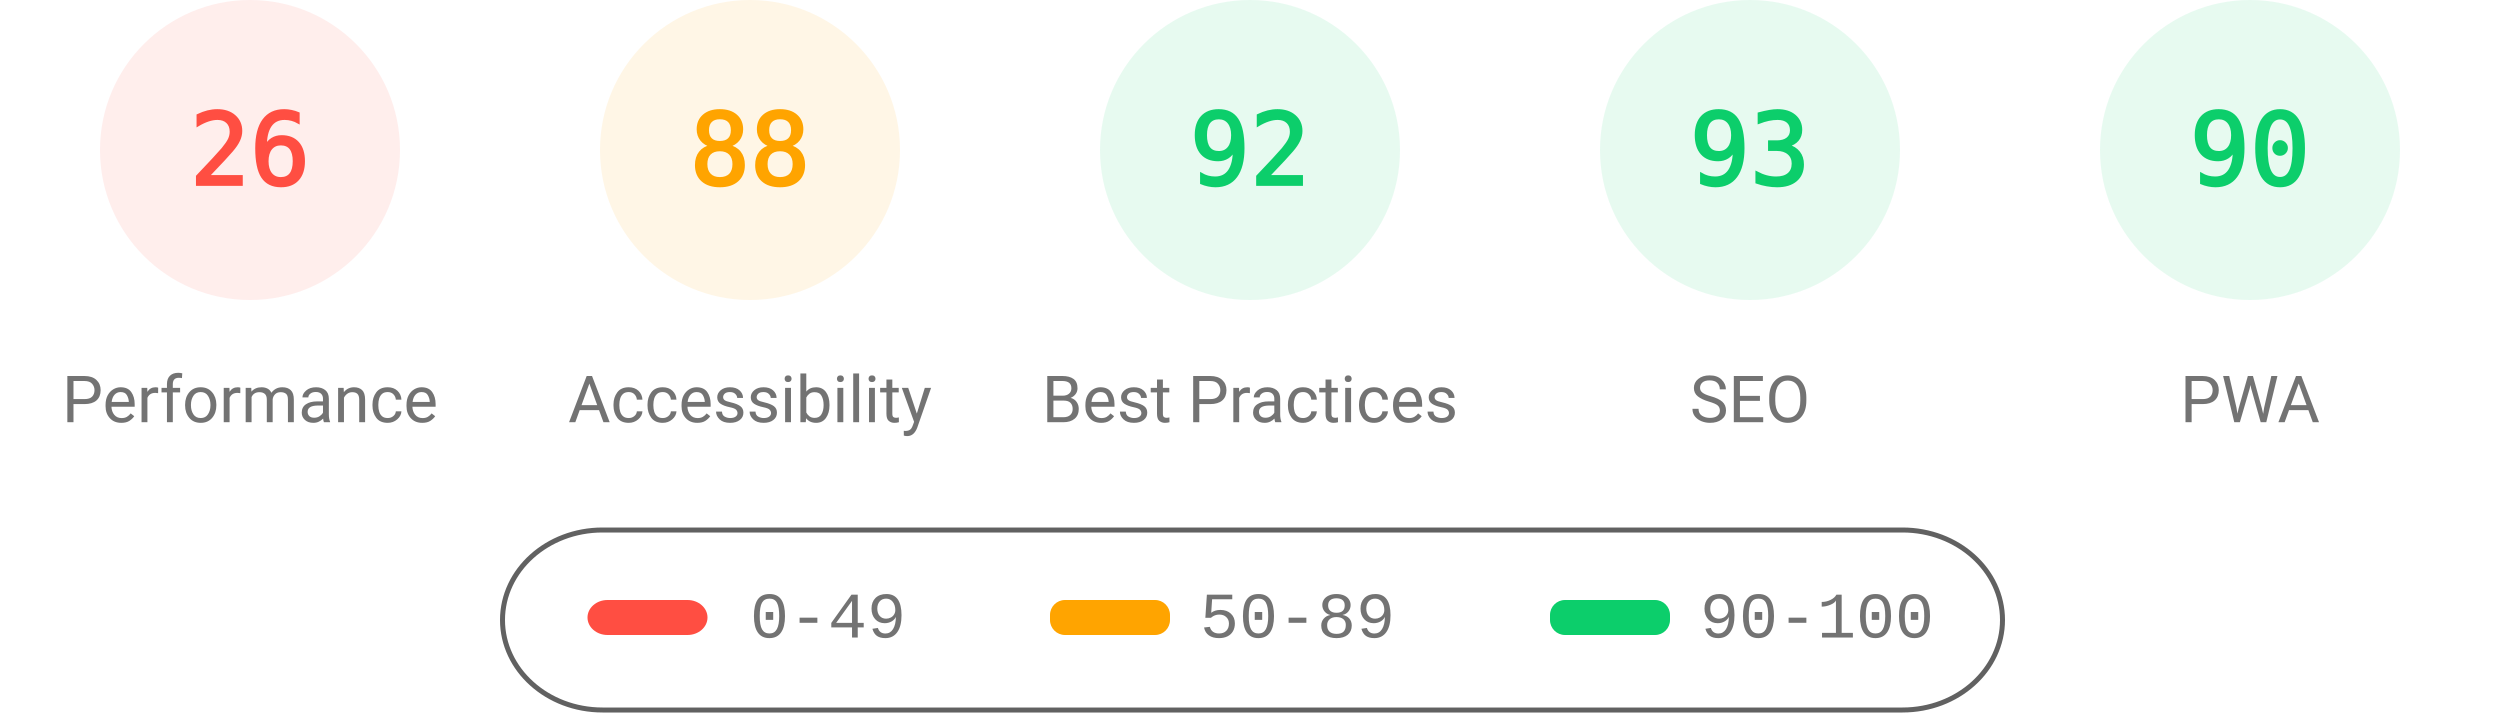
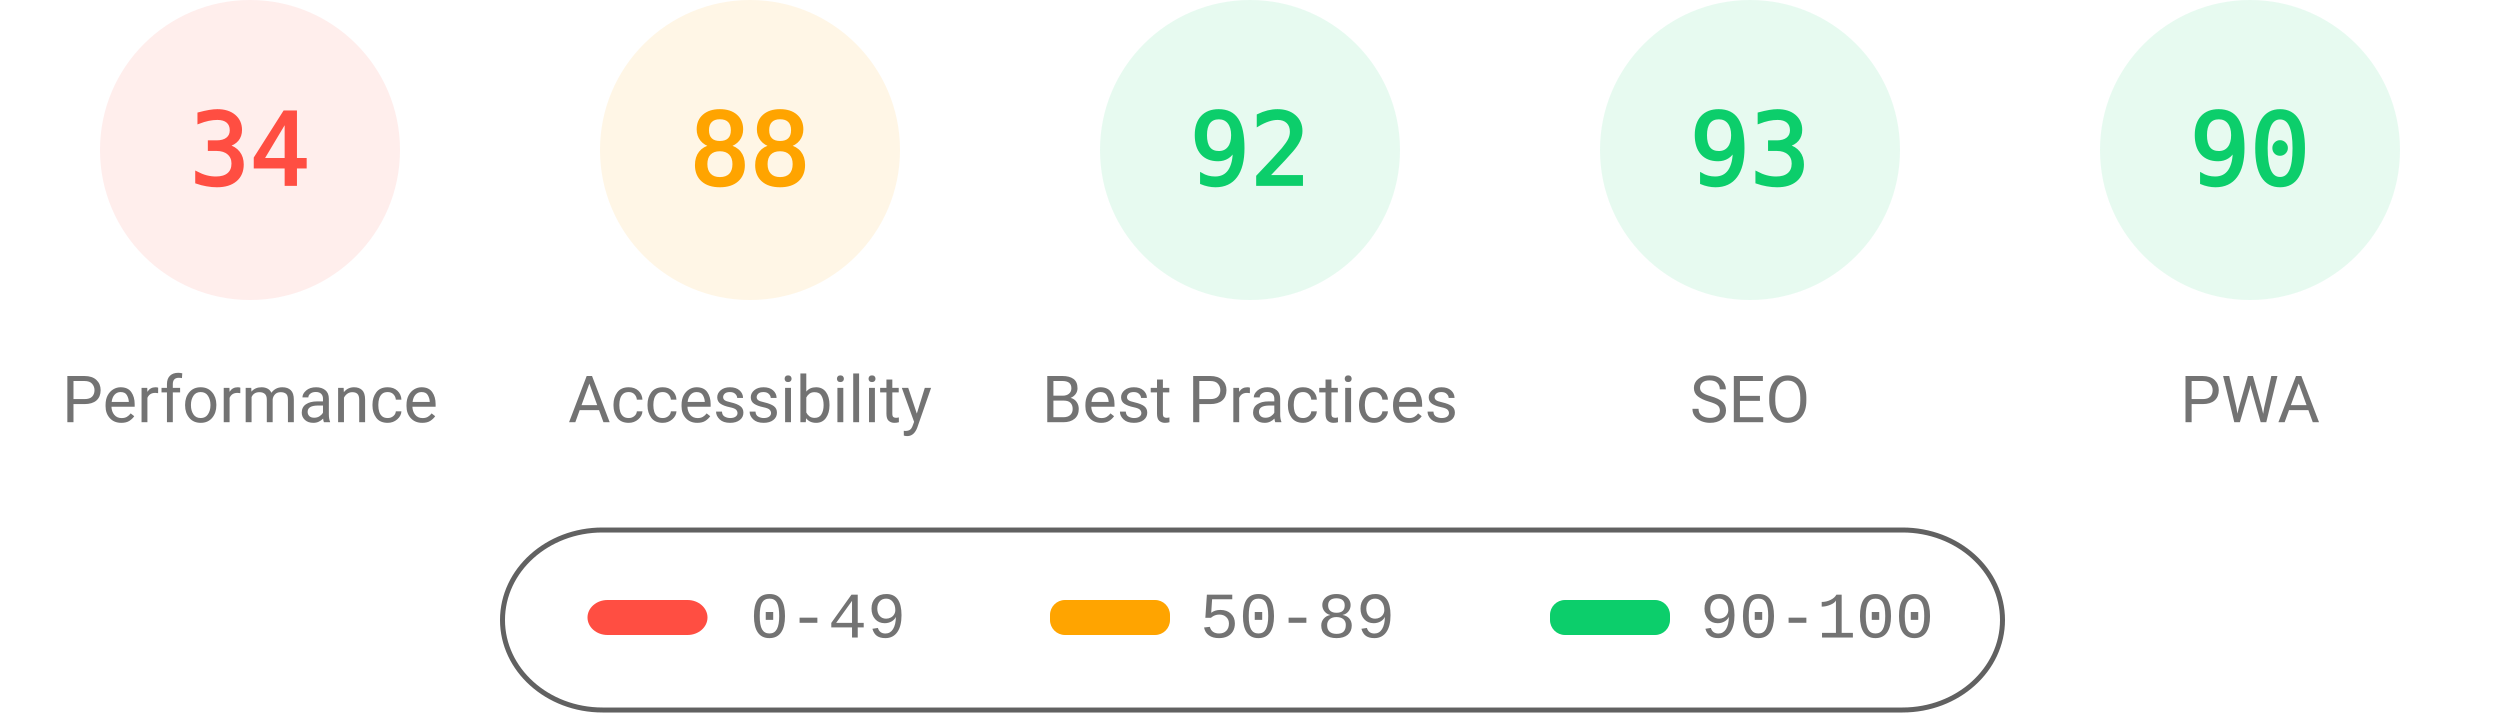
<svg xmlns="http://www.w3.org/2000/svg" fill="none" width="1000" height="285">
  <style>.gauge-base{opacity:.1}.gauge-arc{fill:none;animation-delay:250ms;stroke-linecap:round;transform:rotate(-90deg);transform-origin:100px 60px;animation:load-gauge 1s ease forwards}.guage-text{font-size:40px;font-family:monospace;text-align:center}.guage-red{color:#ff4e42;fill:#ff4e42;stroke:#ff4e42}.guage-orange{color:#ffa400;fill:#ffa400;stroke:#ffa400}.guage-green{color:#0cce6b;fill:#0cce6b;stroke:#0cce6b}.guage-undefined{color:#5c5c5c;fill:#5c5c5c;stroke:#5c5c5c}.guage-title{color:#737373;fill:#737373;stroke:none;font-size:26px;line-height:26px;font-family:Roboto,Halvetica,Arial,sans-serif}@keyframes load-gauge{from{stroke-dasharray:0 352.858}}</style>
  <svg class="guage-div guage-perf guage-red" viewBox="0 0 200 200" width="200" height="200">
    <circle class="gauge-base" r="56" cx="100" cy="60" stroke-width="8" />
-     <circle class="gauge-arc guage-arc-1" r="56" cx="100" cy="60" stroke-width="8" style="stroke-dasharray:91.483,351.858" />
-     <text class="guage-text" x="100" y="60" alignment-baseline="central" dominant-baseline="central" text-anchor="middle">26</text>
+     <circle class="gauge-arc guage-arc-1" r="56" cx="100" cy="60" stroke-width="8" style="stroke-dasharray:119.632,351.858" />
+     <text class="guage-text" x="100" y="60" alignment-baseline="central" dominant-baseline="central" text-anchor="middle">34</text>
    <text class="guage-title" x="100" y="160" alignment-baseline="central" dominant-baseline="central" text-anchor="middle">Performance</text>
  </svg>
  <svg class="guage-div guage-acc guage-orange" viewBox="0 0 200 200" width="200" height="200" x="200">
    <circle class="gauge-base" r="56" cx="100" cy="60" stroke-width="8" />
    <circle class="gauge-arc guage-arc-2" r="56" cx="100" cy="60" stroke-width="8" style="stroke-dasharray:309.635,351.858" />
    <text class="guage-text" x="100" y="60" alignment-baseline="central" dominant-baseline="central" text-anchor="middle">88</text>
    <text class="guage-title" x="100" y="160" alignment-baseline="central" dominant-baseline="central" text-anchor="middle">Accessibility</text>
  </svg>
  <svg class="guage-div guage-best guage-green" viewBox="0 0 200 200" width="200" height="200" x="400">
    <circle class="gauge-base" r="56" cx="100" cy="60" stroke-width="8" />
    <circle class="gauge-arc guage-arc-3" r="56" cx="100" cy="60" stroke-width="8" style="stroke-dasharray:323.709,351.858" />
    <text class="guage-text" x="100" y="60" alignment-baseline="central" dominant-baseline="central" text-anchor="middle">92</text>
    <text class="guage-title" x="100" y="160" alignment-baseline="central" dominant-baseline="central" text-anchor="middle">Best Practices</text>
  </svg>
  <svg class="guage-div guage-seo guage-green" viewBox="0 0 200 200" width="200" height="200" x="600">
    <circle class="gauge-base" r="56" cx="100" cy="60" stroke-width="8" />
    <circle class="gauge-arc guage-arc-4" r="56" cx="100" cy="60" stroke-width="8" style="stroke-dasharray:327.228,351.858" />
    <text class="guage-text" x="100" y="60" alignment-baseline="central" dominant-baseline="central" text-anchor="middle">93</text>
    <text class="guage-title" x="100" y="160" alignment-baseline="central" dominant-baseline="central" text-anchor="middle">SEO</text>
  </svg>
  <svg class="guage-div guage-pwa guage-green" viewBox="0 0 200 200" width="200" height="200" x="800">
    <circle class="gauge-base" r="56" cx="100" cy="60" stroke-width="8" />
    <circle class="gauge-arc guage-arc-4" r="56" cx="100" cy="60" stroke-width="8" style="stroke-dasharray:316.672,351.858" />
    <text class="guage-text" x="100" y="60" alignment-baseline="central" dominant-baseline="central" text-anchor="middle">90</text>
    <text class="guage-title" x="100" y="160" alignment-baseline="central" dominant-baseline="central" text-anchor="middle">PWA</text>
  </svg>
  <svg width="604" height="76" x="200" y="210">
    <path fill="none" id="canvas_background" d="M-1-1h604v80H-1z" />
    <rect fill-opacity="0" stroke="#616161" stroke-width="2" rx="40" id="svg_2" height="72" width="600" y="2" x="1" fill="#000" />
    <rect stroke="#000" rx="8" id="svg_3" height="14" width="48" y="30" x="35" stroke-opacity="null" stroke-width="0" fill="#ff4e42" />
    <rect stroke="#000" rx="6" id="svg_4" height="14" width="48" y="30" x="220" stroke-opacity="null" stroke-width="0" fill="#ffa400" />
    <rect stroke="#000" rx="6" id="svg_5" height="14" width="48" y="30" x="420" stroke-opacity="null" stroke-width="0" fill="#0cce6b" />
    <text xml:space="preserve" text-anchor="start" font-family="'Courier New', Courier, monospace" font-size="26" id="svg_6" y="45" x="100" stroke-opacity="null" stroke-width="0" stroke="#000" fill="#737373">0-49</text>
    <text xml:space="preserve" text-anchor="start" font-family="'Courier New', Courier, monospace" font-size="26" id="svg_7" y="45" x="280" stroke-opacity="null" stroke-width="0" stroke="#000" fill="#737373">50-89</text>
    <text xml:space="preserve" text-anchor="start" font-family="'Courier New', Courier, monospace" font-size="26" id="svg_8" y="45" x="480" stroke-opacity="null" stroke-width="0" stroke="#000" fill="#737373">90-100</text>
  </svg>
</svg>
